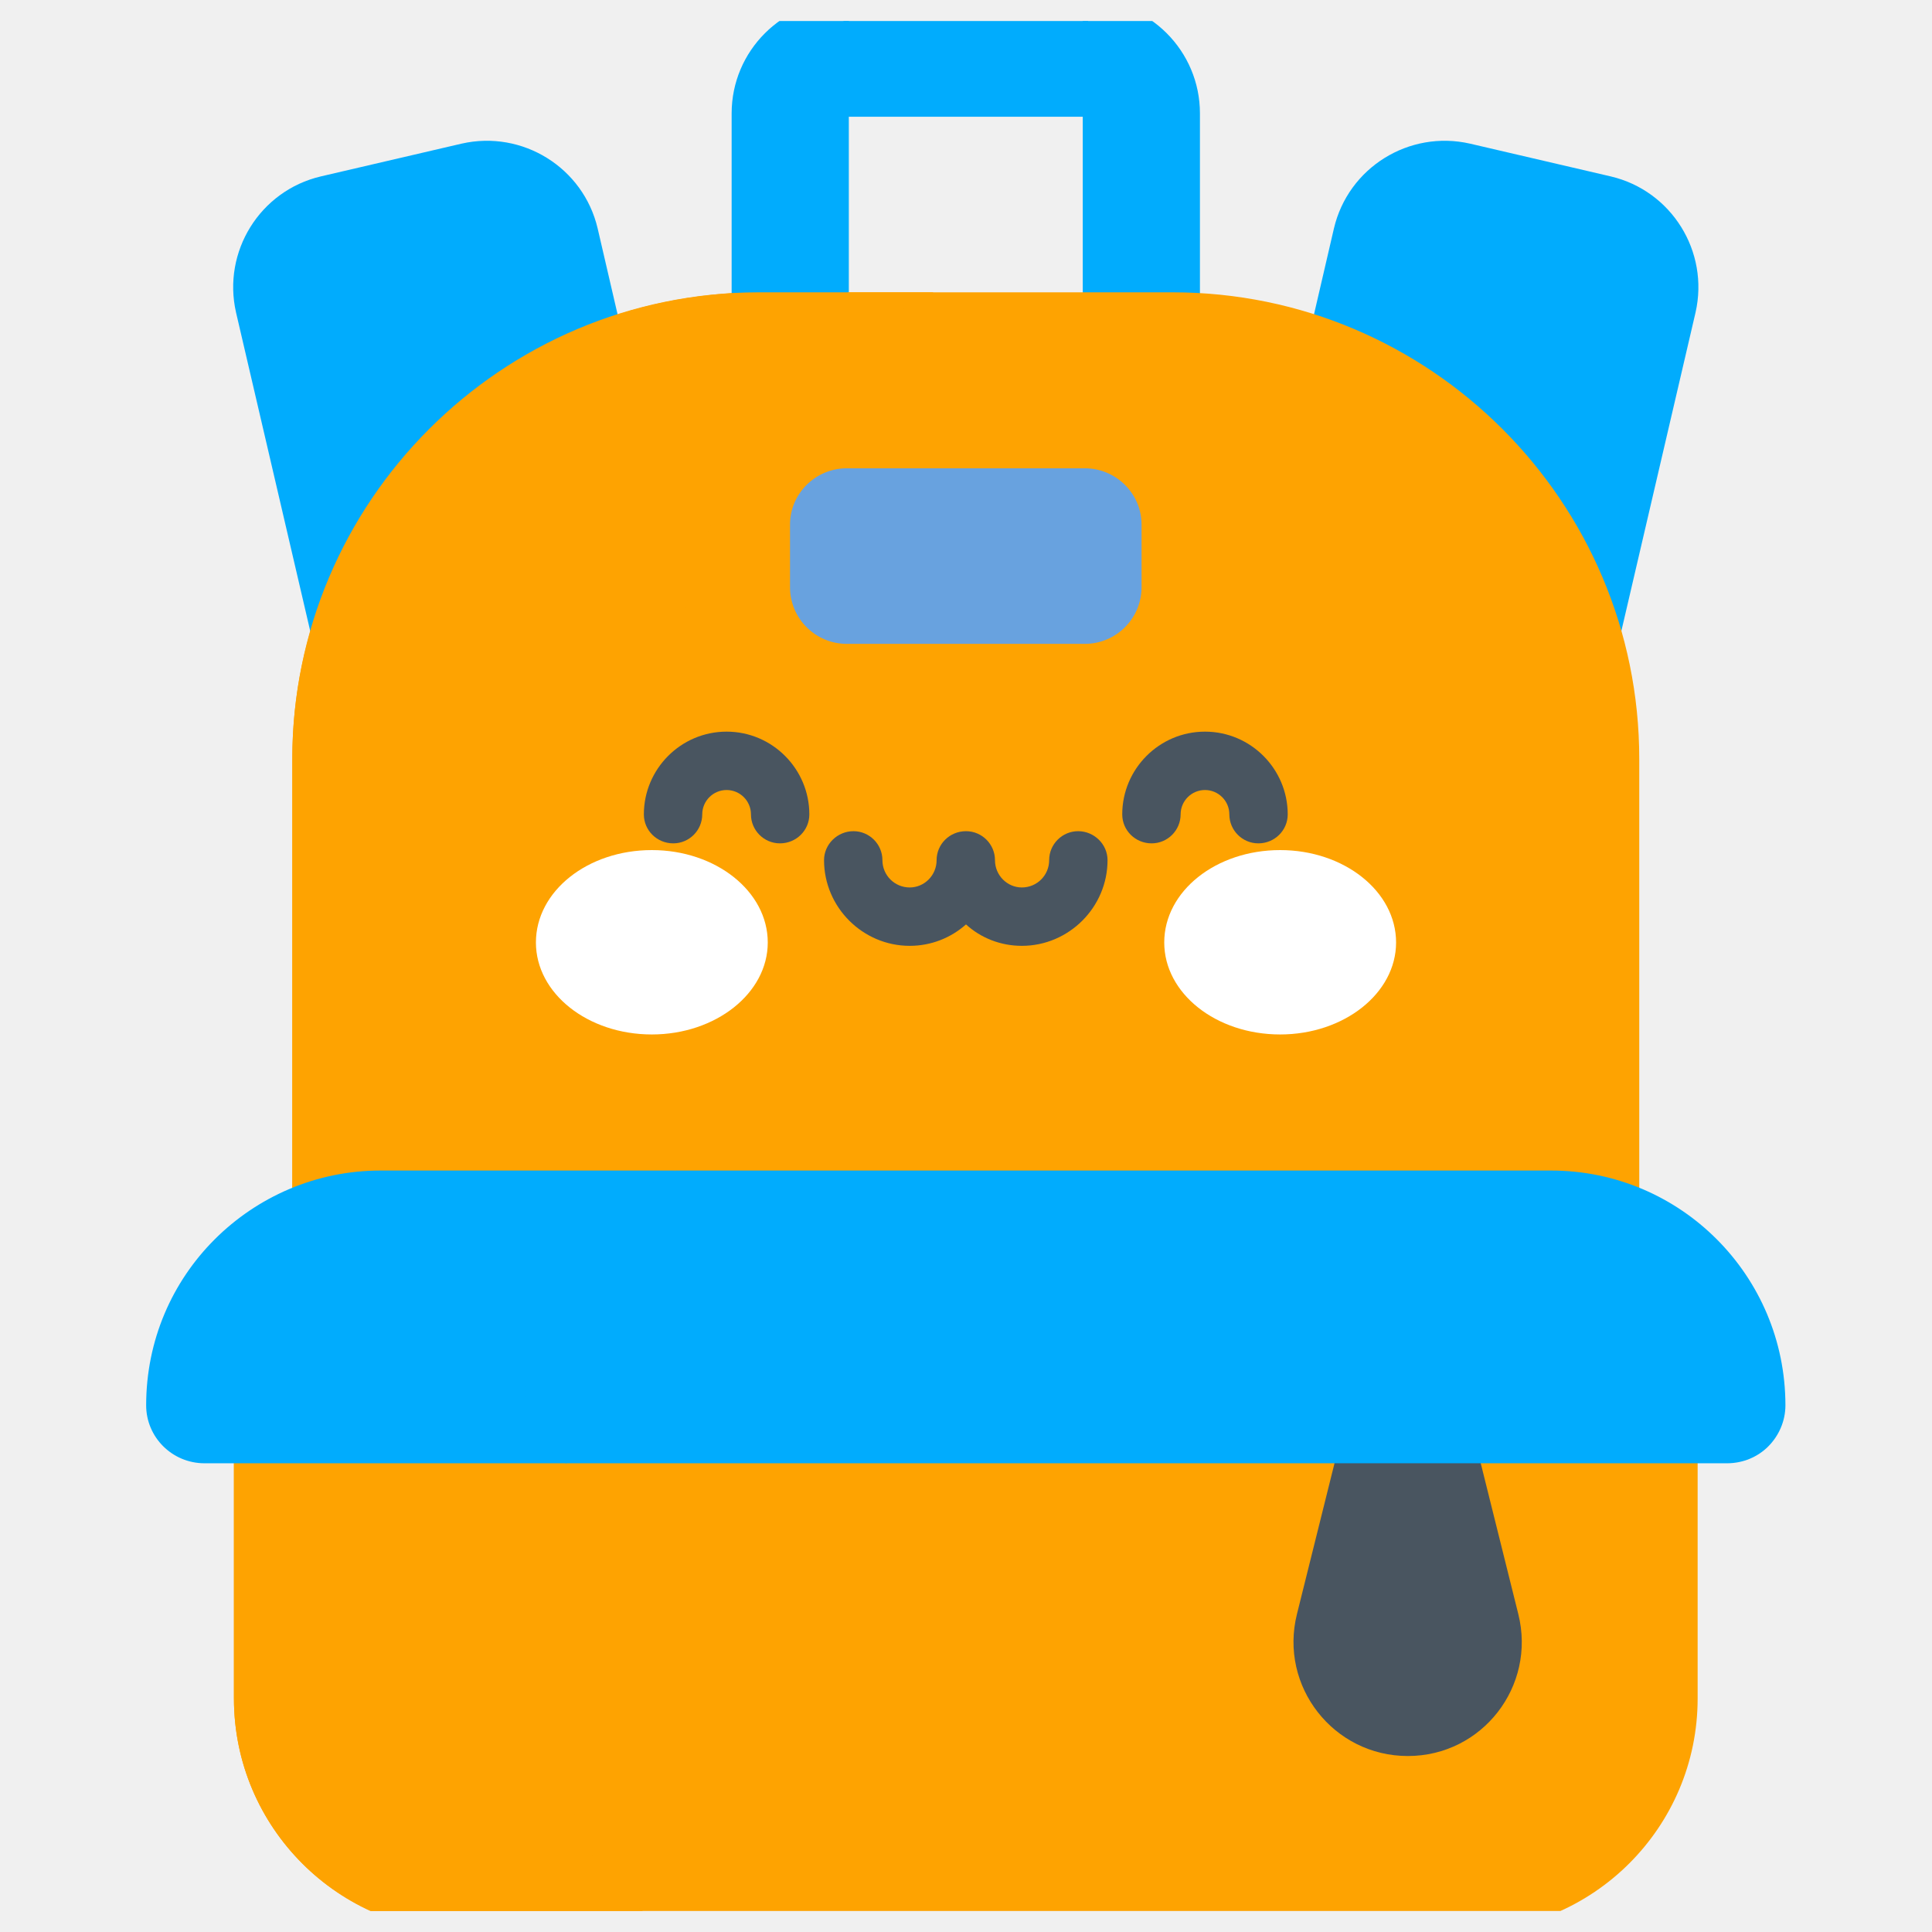
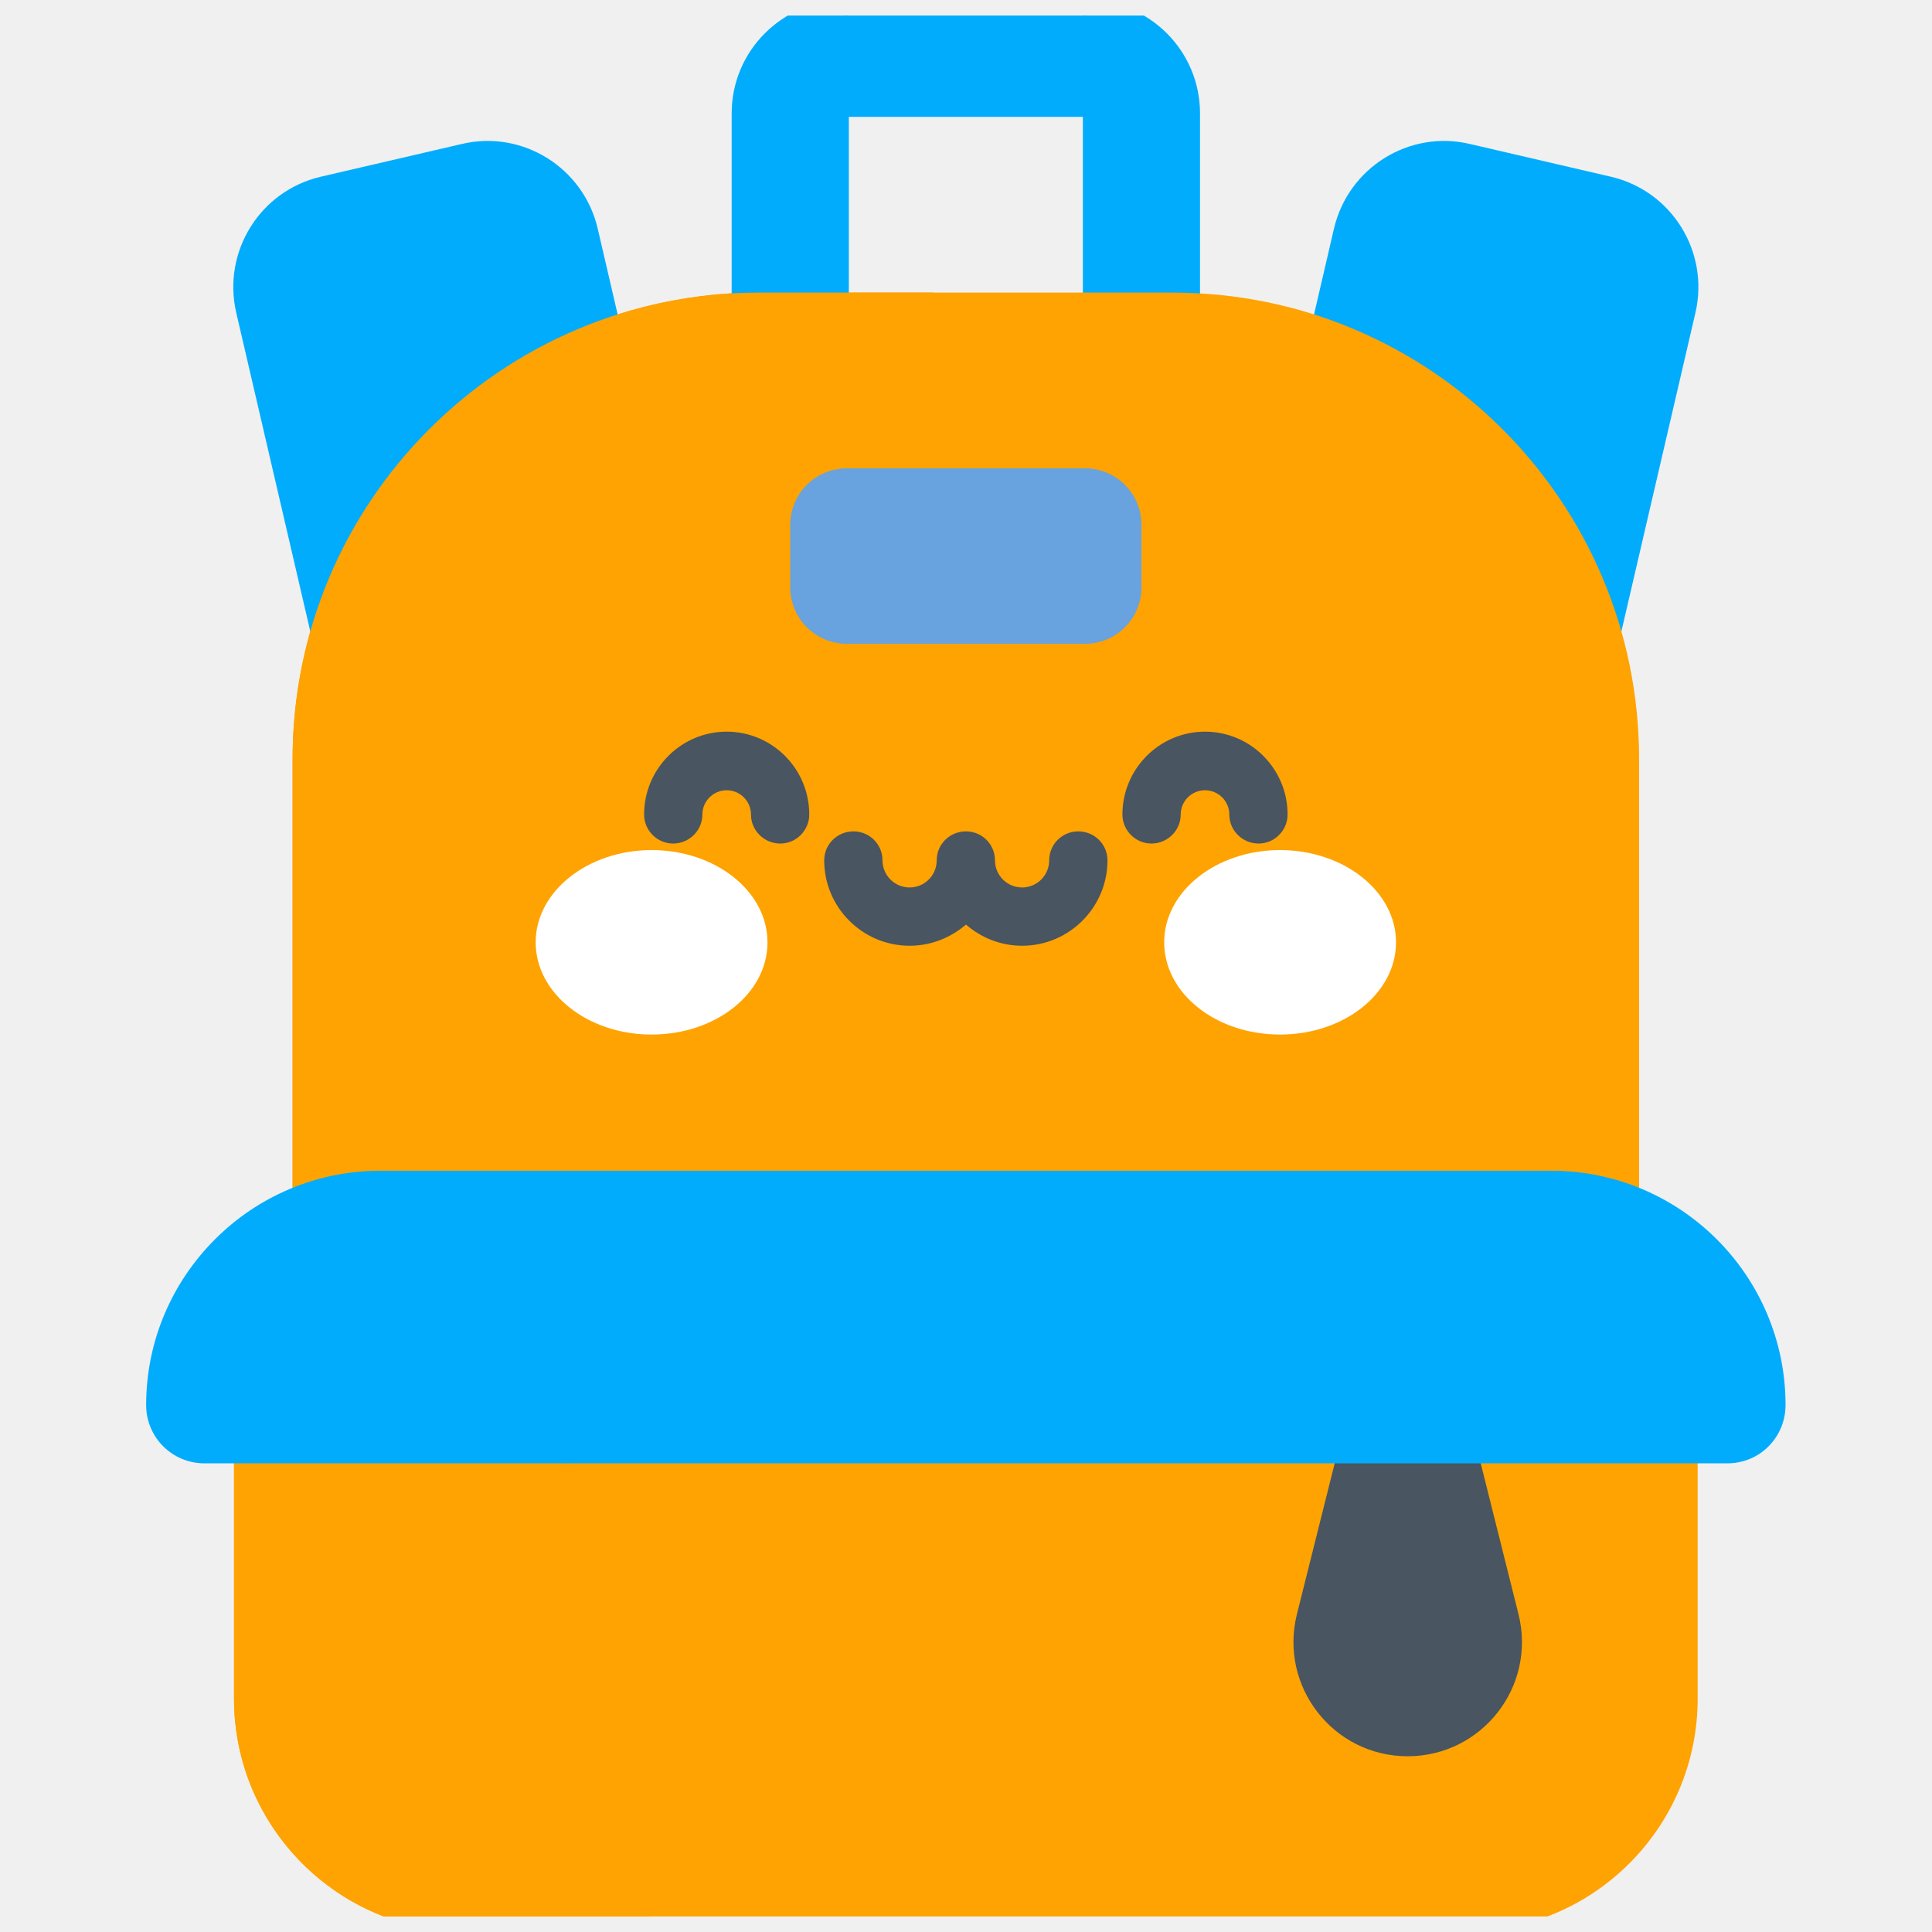
- <svg xmlns="http://www.w3.org/2000/svg" width="46" height="46" viewBox="0 0 46 46" fill="none">
+ <svg xmlns="http://www.w3.org/2000/svg" width="62" height="62" viewBox="0 0 62 62" fill="none">
  <defs>
-     <clipPath id="clip2_115">
-       <rect id="fi_15371027" rx="0" width="45" height="45" transform="translate(0.5 0.5)" fill="white" fill-opacity="0" />
+     <clipPath id="clip2_4">
+       <rect id="fi_15371027" rx="0" width="61" height="61" transform="translate(0.5 0.5)" fill="white" fill-opacity="0" />
    </clipPath>
  </defs>
-   <rect id="fi_15371027" rx="0" width="45" height="45" transform="translate(0.5 0.5)" fill="#FFFFFF" fill-opacity="0" />
-   <g clip-path="url(#clip2_115)">
-     <path id="Vector" d="M37.82 18.39L29.22 16.39L31.76 5.44C32.1 3.99 33.55 3.09 35 3.42L38.35 4.2C39.8 4.54 40.7 5.99 40.37 7.44L37.82 18.39Z" fill="#01ACFD" fill-opacity="1" fill-rule="nonzero" />
-     <path id="Vector" d="M8.17 18.39L16.77 16.39L14.23 5.44C13.89 3.99 12.44 3.09 10.99 3.42L7.64 4.2C6.19 4.54 5.29 5.99 5.62 7.44L8.17 18.39Z" fill="#01ACFD" fill-opacity="1" fill-rule="nonzero" />
-     <path id="Vector" d="M26.48 2.78L19.51 2.78L20.21 8.96e-5L25.78 8.96e-5L26.48 2.78Z" fill="#01ACFD" fill-opacity="1" fill-rule="nonzero" />
-     <path id="Vector" d="M20.21 8.36L17.42 8.36L17.42 2.7C17.42 1.21 18.63 0 20.13 0L20.21 0L20.21 8.36Z" fill="#01ACFD" fill-opacity="1" fill-rule="nonzero" />
-     <path id="Vector" d="M28.57 8.36L25.78 8.36L25.78 0L25.87 0C27.36 0 28.57 1.21 28.57 2.7L28.57 8.36L28.57 8.36Z" fill="#01ACFD" fill-opacity="1" fill-rule="nonzero" />
-     <path id="Vector" d="M39.03 18.07L39.03 34.84L6.96 34.84L6.96 18.07C6.96 17.02 7.11 15.99 7.39 15.03L11.24 13.03L14.7 7.49C15.57 7.21 16.48 7.04 17.42 6.98L17.42 6.98L18.96 7.55L20.21 6.96L27.92 6.96C34.05 6.96 39.03 11.94 39.03 18.07Z" fill="#FEA301" fill-opacity="1" fill-rule="nonzero" />
-     <path id="Vector" d="M22.23 6.96C20.44 7.86 16.12 10.66 16.12 16.69L16.12 34.84L6.96 34.84L6.96 18.07C6.96 11.94 11.94 6.96 18.07 6.96L22.23 6.96Z" fill="#FEA301" fill-opacity="1" fill-rule="nonzero" />
-     <path id="Vector" d="M40.42 33.44L40.42 40.44C40.42 43.51 37.93 45.99 34.87 45.99L11.12 45.99C8.06 45.99 5.57 43.51 5.57 40.44L5.57 33.44C5.57 32.6 5.95 31.84 6.54 31.33C7.02 30.92 7.66 30.66 8.35 30.66L37.64 30.66C39.18 30.66 40.42 31.9 40.42 33.44Z" fill="#FEA301" fill-opacity="1" fill-rule="nonzero" />
-     <path id="Vector" d="M16.2 46L11.12 46C8.06 46 5.57 43.51 5.57 40.44L5.57 33.44C5.57 32.6 5.95 31.84 6.54 31.33L13.5 34.84L13.5 41.92C13.5 43.69 14.47 45.26 16.2 46Z" fill="#FEA301" fill-opacity="1" fill-rule="nonzero" />
-     <path id="Vector" d="M33.52 41.81C31.75 41.81 30.45 40.15 30.88 38.43L32.12 33.45L34.91 33.45L36.15 38.43C36.58 40.15 35.29 41.81 33.52 41.81Z" fill="#495560" fill-opacity="1" fill-rule="nonzero" />
-     <path id="Vector" d="M42.51 33.46C42.51 33.84 42.35 34.19 42.1 34.44C41.85 34.69 41.5 34.84 41.12 34.84L13.5 34.84L10.89 34.4L10.89 29.3L16.12 27.87L36.93 27.87C40.01 27.87 42.51 30.37 42.51 33.46Z" fill="#01ACFD" fill-opacity="1" fill-rule="nonzero" />
-     <path id="Vector" d="M12.5 33.2C12.5 33.94 12.88 34.47 13.5 34.84L4.87 34.84C4.1 34.84 3.48 34.22 3.48 33.46C3.48 31.91 4.1 30.52 5.11 29.51C6.12 28.5 7.52 27.87 9.06 27.87L16.12 27.87C16.12 27.87 12.5 29.36 12.5 33.2Z" fill="#01ACFD" fill-opacity="1" fill-rule="nonzero" />
-     <path id="Vector" d="M25.83 15.33L20.16 15.33C19.42 15.33 18.81 14.73 18.81 13.98L18.81 12.49C18.81 11.75 19.42 11.15 20.16 11.15L25.83 11.15C26.57 11.15 27.18 11.75 27.18 12.49L27.18 13.98C27.18 14.73 26.57 15.33 25.83 15.33Z" fill="#68A2DF" fill-opacity="1" fill-rule="nonzero" />
-     <path id="Vector" d="M18.28 22.44C18.28 23.65 17.04 24.63 15.52 24.63C13.99 24.63 12.76 23.65 12.76 22.44C12.76 21.22 13.99 20.24 15.52 20.24C17.04 20.24 18.28 21.22 18.28 22.44Z" fill="#FFFFFF" fill-opacity="1" fill-rule="evenodd" />
-     <path id="Vector" d="M33.24 22.44C33.24 23.65 32 24.63 30.48 24.63C28.95 24.63 27.72 23.65 27.72 22.44C27.72 21.22 28.95 20.24 30.48 20.24C32 20.24 33.24 21.22 33.24 22.44Z" fill="#FFFFFF" fill-opacity="1" fill-rule="evenodd" />
-     <path id="Vector" d="M25.67 19.79C25.29 19.79 24.98 20.1 24.98 20.48C24.98 20.84 24.69 21.13 24.33 21.13C23.98 21.13 23.69 20.84 23.69 20.48C23.69 20.1 23.38 19.79 23 19.79C22.61 19.79 22.3 20.1 22.3 20.48C22.3 20.84 22.01 21.13 21.66 21.13C21.3 21.13 21.01 20.84 21.01 20.48C21.01 20.1 20.7 19.79 20.32 19.79C19.94 19.79 19.62 20.1 19.62 20.48C19.62 21.6 20.54 22.52 21.66 22.52C22.17 22.52 22.64 22.33 23 22.01C23.35 22.33 23.82 22.52 24.33 22.52C25.45 22.52 26.37 21.6 26.37 20.48C26.37 20.1 26.05 19.79 25.67 19.79Z" fill="#495560" fill-opacity="1" fill-rule="nonzero" />
-     <path id="Vector" d="M18.57 20.08C18.19 20.08 17.88 19.77 17.88 19.39C17.88 19.07 17.62 18.81 17.3 18.81C16.98 18.81 16.72 19.07 16.72 19.39C16.72 19.77 16.41 20.08 16.03 20.08C15.64 20.08 15.33 19.77 15.33 19.39C15.33 18.31 16.21 17.42 17.3 17.42C18.39 17.42 19.27 18.31 19.27 19.39C19.27 19.77 18.96 20.08 18.57 20.08Z" fill="#495560" fill-opacity="1" fill-rule="nonzero" />
-     <path id="Vector" d="M29.96 20.08C29.58 20.08 29.27 19.77 29.27 19.39C29.27 19.07 29.01 18.81 28.69 18.81C28.37 18.81 28.11 19.07 28.11 19.39C28.11 19.77 27.8 20.08 27.42 20.08C27.03 20.08 26.72 19.77 26.72 19.39C26.72 18.31 27.6 17.42 28.69 17.42C29.78 17.42 30.66 18.31 30.66 19.39C30.66 19.77 30.35 20.08 29.96 20.08Z" fill="#495560" fill-opacity="1" fill-rule="nonzero" />
+   <rect id="fi_15371027" rx="0" width="61" height="61" transform="translate(0.5 0.5)" fill="#FFFFFF" fill-opacity="0" />
+   <g clip-path="url(#clip2_4)">
+     <path id="Vector" d="M50.98 24.79L39.38 22.1L42.81 7.33C43.27 5.38 45.22 4.16 47.17 4.62L51.69 5.67C53.64 6.12 54.86 8.07 54.41 10.03L50.98 24.79Z" fill="#01ACFD" fill-opacity="1" fill-rule="nonzero" />
+     <path id="Vector" d="M11.01 24.79L22.61 22.1L19.18 7.33C18.72 5.38 16.77 4.16 14.82 4.62L10.3 5.67C8.35 6.12 7.13 8.07 7.58 10.03L11.01 24.79Z" fill="#01ACFD" fill-opacity="1" fill-rule="nonzero" />
+     <path id="Vector" d="M35.69 3.75L26.3 3.75L27.24 0L34.75 0L35.69 3.75Z" fill="#01ACFD" fill-opacity="1" fill-rule="nonzero" />
+     <path id="Vector" d="M27.24 11.27L23.48 11.27L23.48 3.64C23.48 1.63 25.11 0 27.13 0L27.24 0L27.24 11.27Z" fill="#01ACFD" fill-opacity="1" fill-rule="nonzero" />
+     <path id="Vector" d="M38.51 11.27L34.75 11.27L34.75 0L34.86 0C36.88 0 38.51 1.63 38.51 3.64L38.51 11.27L38.51 11.27Z" fill="#01ACFD" fill-opacity="1" fill-rule="nonzero" />
+     <path id="Vector" d="M52.6 24.36L52.6 46.96L9.39 46.96L9.39 24.36C9.39 22.94 9.59 21.56 9.96 20.26L15.15 17.57L19.82 10.09C20.98 9.72 22.21 9.49 23.48 9.41L23.48 9.41L25.56 10.18L27.24 9.39L37.63 9.39C45.9 9.39 52.6 16.09 52.6 24.36Z" fill="#FEA301" fill-opacity="1" fill-rule="nonzero" />
+     <path id="Vector" d="M29.96 9.39C27.55 10.6 21.73 14.37 21.73 22.5L21.73 46.96L9.39 46.96L9.39 24.36C9.39 16.09 16.09 9.39 24.36 9.39L29.96 9.39Z" fill="#FEA301" fill-opacity="1" fill-rule="nonzero" />
+     <path id="Vector" d="M54.48 45.07L54.48 54.51C54.48 58.64 51.13 61.99 46.99 61.99L15 61.99C10.86 61.99 7.51 58.64 7.51 54.51L7.51 45.07C7.51 43.94 8.01 42.92 8.81 42.23C9.47 41.67 10.32 41.33 11.25 41.33L50.74 41.33C52.8 41.33 54.48 43 54.48 45.07Z" fill="#FEA301" fill-opacity="1" fill-rule="nonzero" />
+     <path id="Vector" d="M21.84 62L15 62C10.86 62 7.51 58.64 7.51 54.51L7.51 45.07C7.51 43.94 8.01 42.92 8.81 42.24L18.19 46.96L18.19 56.51C18.19 58.88 19.5 61.01 21.84 62Z" fill="#FEA301" fill-opacity="1" fill-rule="nonzero" />
+     <path id="Vector" d="M45.17 56.36C42.79 56.36 41.04 54.12 41.62 51.8L43.3 45.09L47.05 45.09L48.73 51.8C49.31 54.12 47.56 56.36 45.17 56.36Z" fill="#495560" fill-opacity="1" fill-rule="nonzero" />
+     <path id="Vector" d="M57.3 45.09C57.3 45.61 57.09 46.08 56.75 46.42C56.41 46.76 55.94 46.96 55.43 46.96L18.19 46.96L14.67 46.37L14.67 39.49L21.73 37.57L49.78 37.57C53.93 37.57 57.3 40.94 57.3 45.09Z" fill="#01ACFD" fill-opacity="1" fill-rule="nonzero" />
+     <path id="Vector" d="M16.85 44.75C16.85 45.74 17.36 46.46 18.19 46.96L6.56 46.96C5.53 46.96 4.69 46.13 4.69 45.09C4.69 43.02 5.53 41.14 6.9 39.77C8.26 38.41 10.14 37.57 12.21 37.57L21.73 37.57C21.73 37.57 16.85 39.57 16.85 44.75Z" fill="#01ACFD" fill-opacity="1" fill-rule="nonzero" />
+     <path id="Vector" d="M34.82 20.66L27.18 20.66C26.17 20.66 25.36 19.85 25.36 18.85L25.36 16.84C25.36 15.84 26.17 15.03 27.18 15.03L34.82 15.03C35.82 15.03 36.63 15.84 36.63 16.84L36.63 18.85C36.63 19.85 35.82 20.66 34.82 20.66Z" fill="#68A2DF" fill-opacity="1" fill-rule="nonzero" />
+     <path id="Vector" d="M24.63 30.24C24.63 31.88 22.97 33.2 20.91 33.2C18.86 33.2 17.19 31.88 17.19 30.24C17.19 28.61 18.86 27.28 20.91 27.28C22.97 27.28 24.63 28.61 24.63 30.24Z" fill="#FFFFFF" fill-opacity="1" fill-rule="evenodd" />
+     <path id="Vector" d="M44.8 30.24C44.8 31.88 43.13 33.2 41.08 33.2C39.02 33.2 37.36 31.88 37.36 30.24C37.36 28.61 39.02 27.28 41.08 27.28C43.13 27.28 44.8 28.61 44.8 30.24Z" fill="#FFFFFF" fill-opacity="1" fill-rule="evenodd" />
+     <path id="Vector" d="M34.6 26.68C34.09 26.68 33.67 27.09 33.67 27.61C33.67 28.09 33.28 28.48 32.8 28.48C32.32 28.48 31.93 28.09 31.93 27.61C31.93 27.09 31.51 26.68 31 26.68C30.48 26.68 30.06 27.09 30.06 27.61C30.06 28.09 29.67 28.48 29.19 28.48C28.71 28.48 28.32 28.09 28.32 27.61C28.32 27.09 27.9 26.68 27.39 26.68C26.87 26.68 26.45 27.09 26.45 27.61C26.45 29.12 27.68 30.35 29.19 30.35C29.88 30.35 30.51 30.09 31 29.67C31.48 30.09 32.11 30.35 32.8 30.35C34.31 30.35 35.54 29.12 35.54 27.61C35.54 27.09 35.12 26.68 34.6 26.68Z" fill="#495560" fill-opacity="1" fill-rule="nonzero" />
+     <path id="Vector" d="M25.04 27.07C24.52 27.07 24.1 26.65 24.1 26.14C24.1 25.71 23.75 25.36 23.32 25.36C22.89 25.36 22.54 25.71 22.54 26.14C22.54 26.65 22.12 27.07 21.6 27.07C21.09 27.07 20.67 26.65 20.67 26.14C20.67 24.67 21.86 23.48 23.32 23.48C24.78 23.48 25.97 24.67 25.97 26.14C25.97 26.65 25.55 27.07 25.04 27.07Z" fill="#495560" fill-opacity="1" fill-rule="nonzero" />
+     <path id="Vector" d="M40.39 27.07C39.87 27.07 39.45 26.65 39.45 26.14C39.45 25.71 39.1 25.36 38.67 25.36C38.24 25.36 37.89 25.71 37.89 26.14C37.89 26.65 37.47 27.07 36.95 27.07C36.44 27.07 36.02 26.65 36.02 26.14C36.02 24.67 37.21 23.48 38.67 23.48C40.13 23.48 41.32 24.67 41.32 26.14C41.32 26.65 40.9 27.07 40.39 27.07Z" fill="#495560" fill-opacity="1" fill-rule="nonzero" />
  </g>
</svg>
